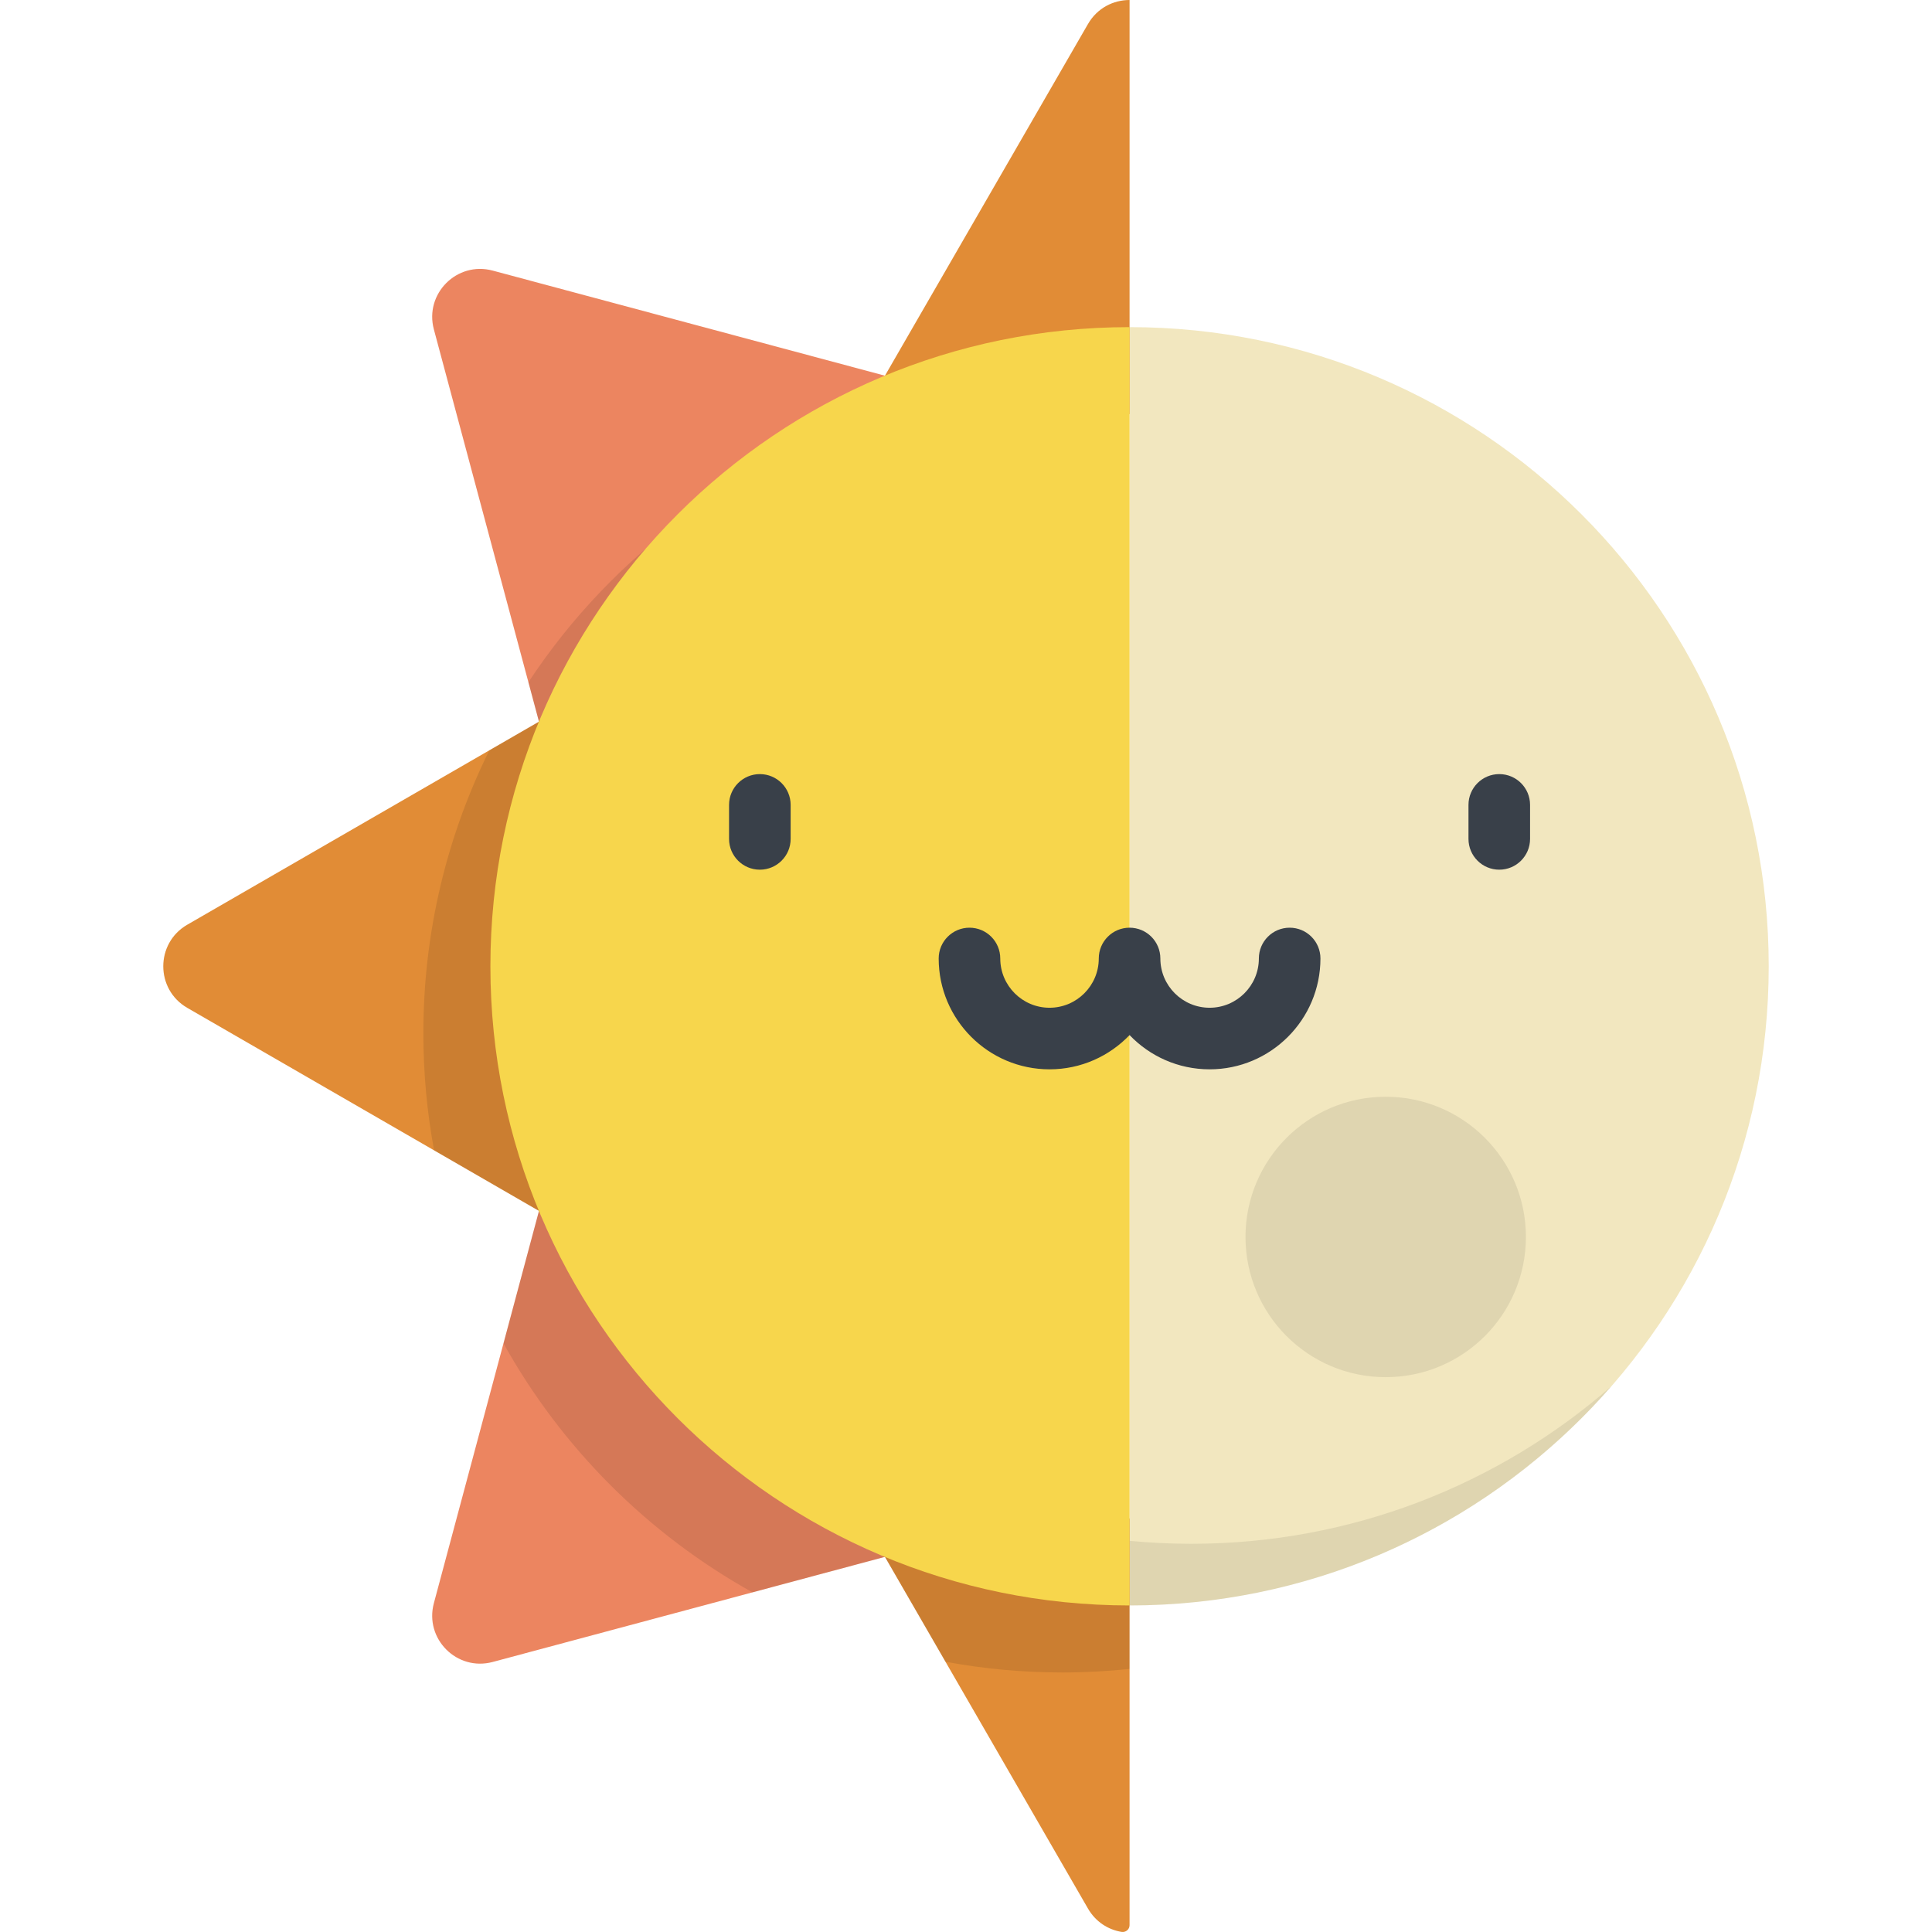
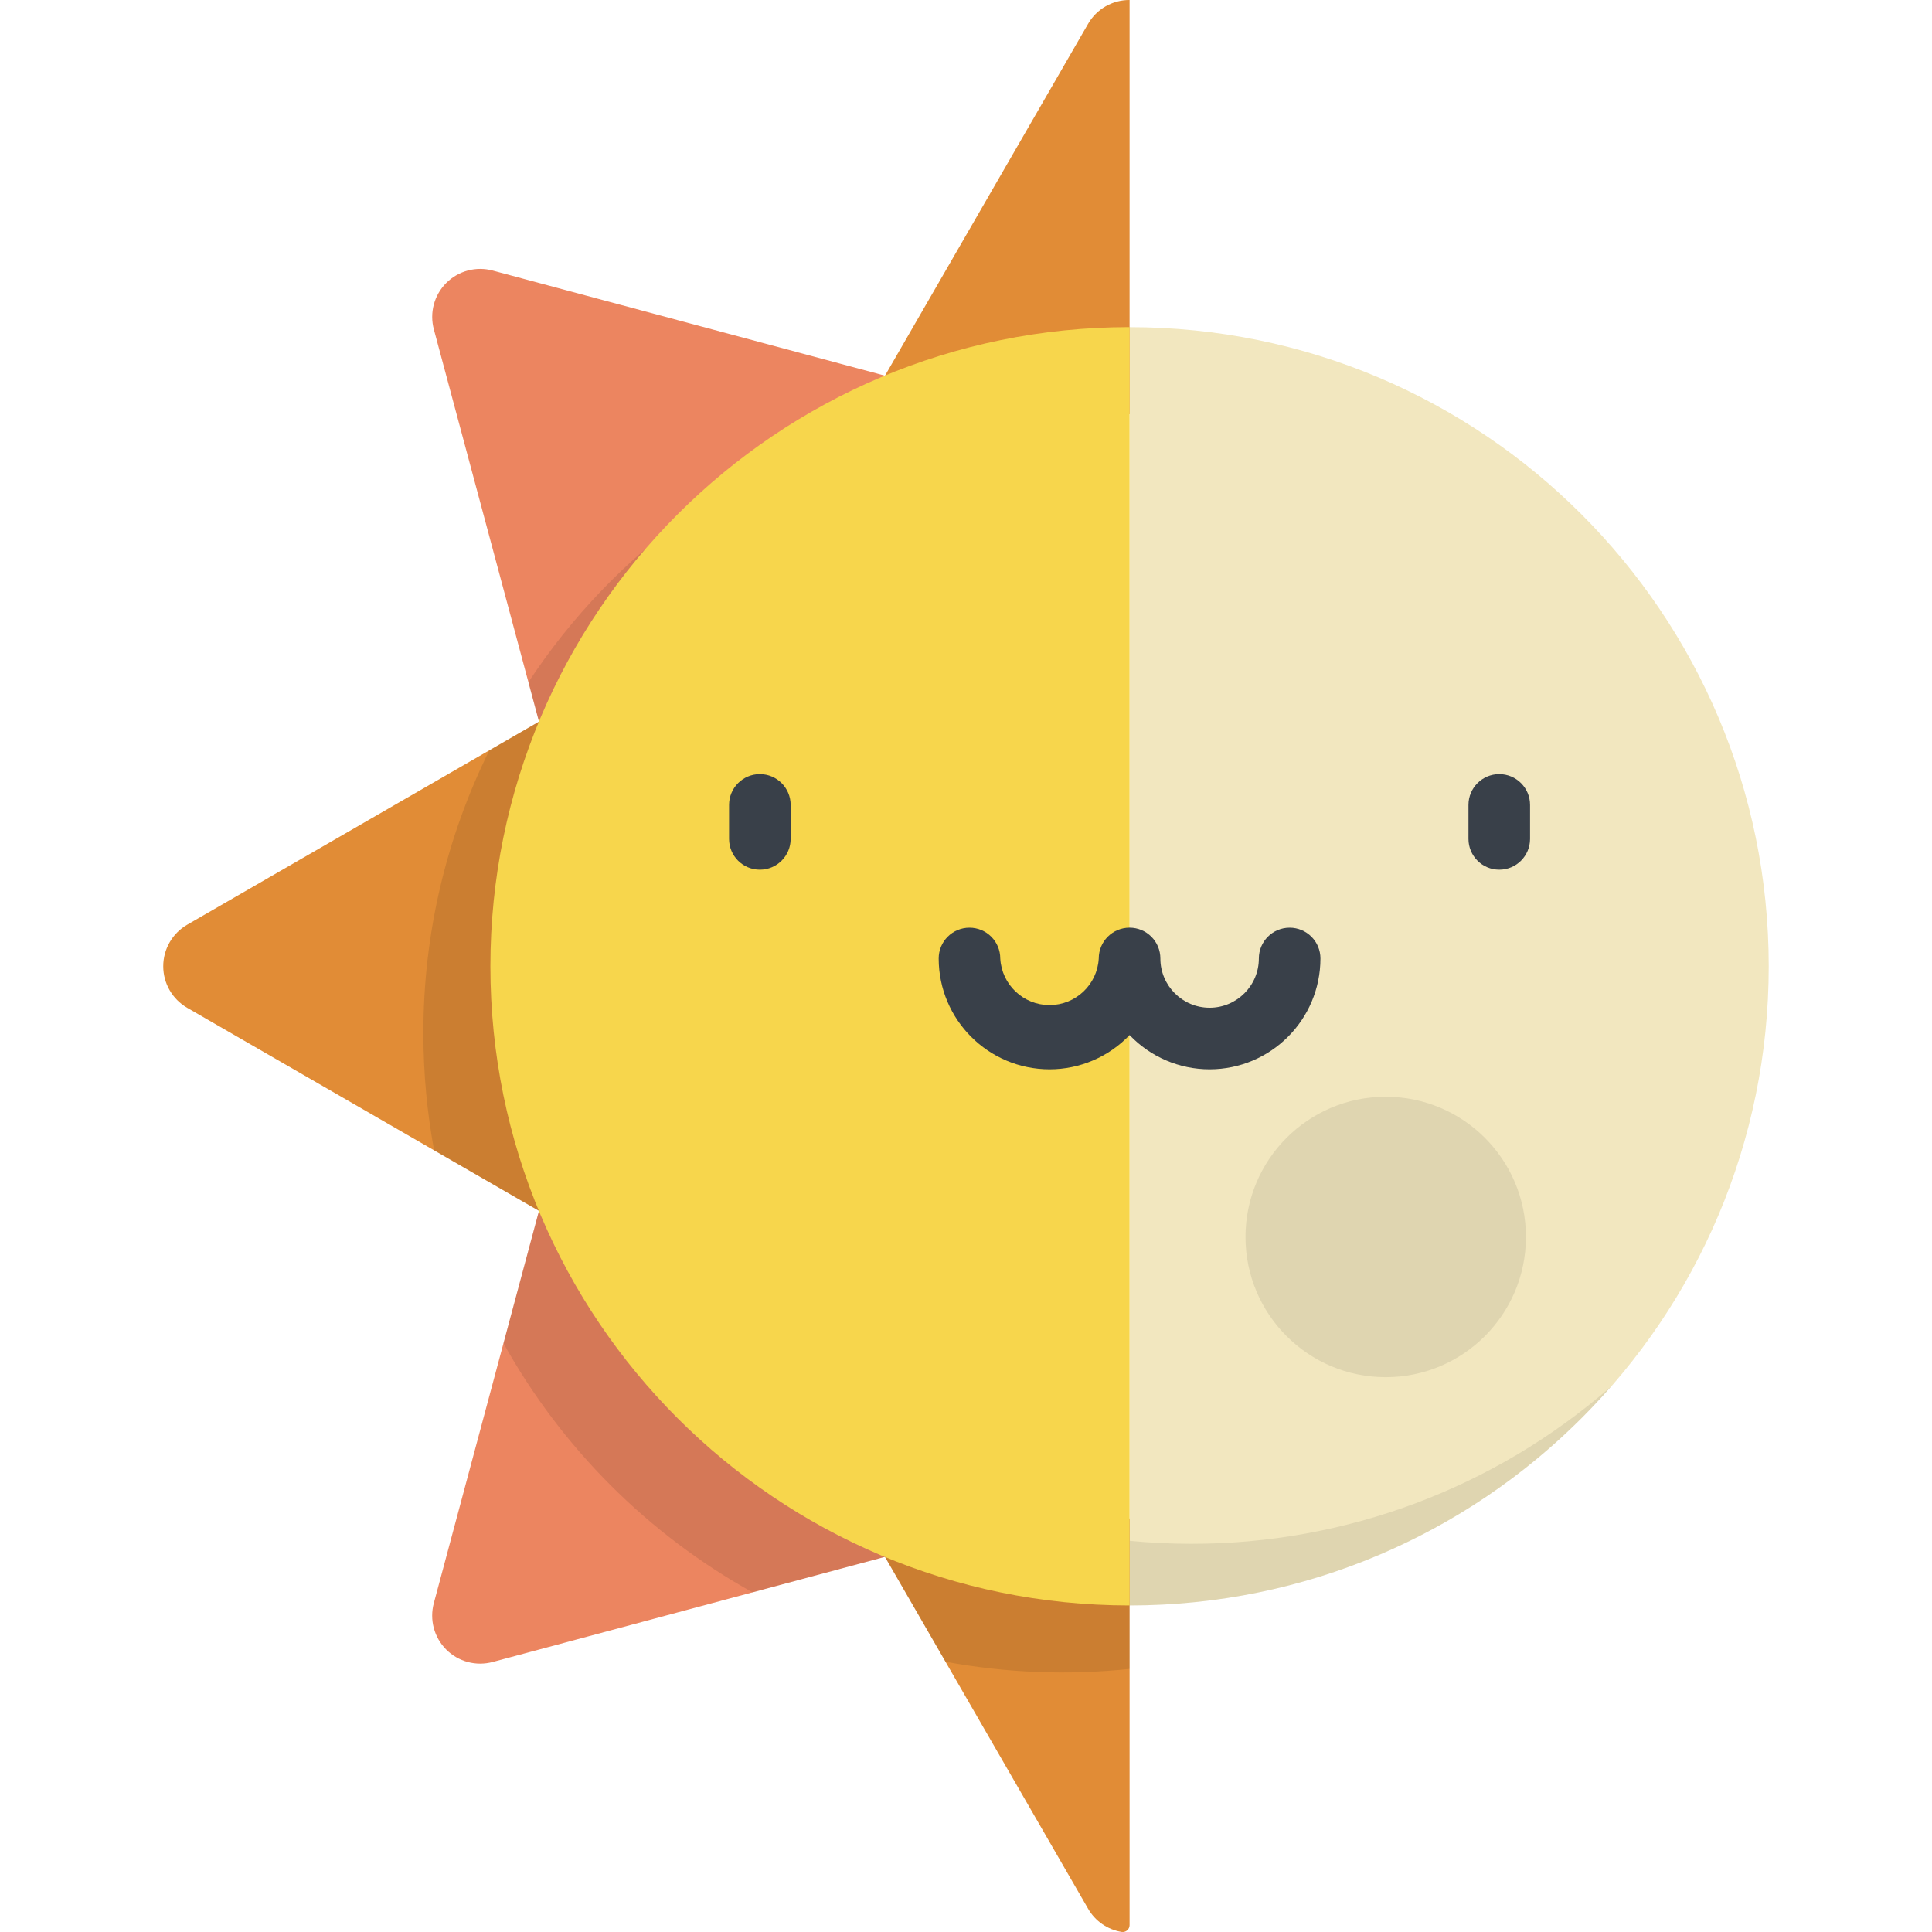
- <svg xmlns="http://www.w3.org/2000/svg" version="1.1" id="Layer_1" x="0px" y="0px" viewBox="0 0 512 512" style="enable-background:new 0 0 512 512;" xml:space="preserve">
-   <path style="fill:#F2E7BF;" d="M299.346,86.692c-0.001,0-0.002,0-0.003,0V425.46c0.001,0,0.002,0,0.003,0  c93.548,0,169.384-75.836,169.384-169.384S392.893,86.692,299.346,86.692z" />
-   <circle style="opacity:0.08;enable-background:new    ;" cx="367.226" cy="327.807" r="37.156" />
-   <path style="opacity:0.08;enable-background:new    ;" d="M315.682,409.122c-5.513,0-10.963-0.273-16.341-0.788v17.125  c0.001,0,0.002,0,0.003,0c50.932,0,96.608-22.484,127.66-58.062C397.235,393.378,358.299,409.122,315.682,409.122z" />
-   <path style="fill:#E18C36;" d="M288.327,6.362l-59.689,103.386h70.709V0C295.06,0,290.775,2.121,288.327,6.362z" />
-   <path style="fill:#EC8560;" d="M114.98,87.293l30.897,115.312l99.998-99.998L130.564,71.71  C121.102,69.175,112.445,77.832,114.98,87.293z" />
-   <path style="fill:#E18C36;" d="M49.633,267.094l103.386,59.689V185.366L49.633,245.055C41.15,249.953,41.15,262.197,49.633,267.094z  " />
-   <path style="fill:#EC8560;" d="M130.564,440.44l115.312-30.897l-99.998-99.998L114.98,424.857  C112.445,434.318,121.102,442.975,130.564,440.44z" />
-   <path style="fill:#E18C36;" d="M228.636,402.402l59.689,103.386c2.042,3.537,5.362,5.599,8.892,6.186  c1.11,0.185,2.127-0.66,2.127-1.785V402.402L228.636,402.402L228.636,402.402z" />
-   <path style="opacity:0.1;enable-background:new    ;" d="M140.033,180.793l5.845,21.812l92.608-92.608  C197.568,120.73,162.699,146.383,140.033,180.793z" />
-   <path style="opacity:0.1;enable-background:new    ;" d="M129.675,198.843c-11.184,22.609-17.48,48.067-17.48,74.999  c0,10.594,0.982,20.958,2.843,31.014l37.981,21.929V185.366L129.675,198.843z" />
-   <path style="opacity:0.1;enable-background:new    ;" d="M145.877,309.545l-12.447,46.453  c15.387,27.687,38.306,50.606,65.992,65.992l46.453-12.447L145.877,309.545z" />
-   <path style="opacity:0.1;enable-background:new    ;" d="M228.636,402.401l21.929,37.981c10.055,1.861,20.42,2.843,31.014,2.843  c6.003,0,11.927-0.33,17.767-0.94v-39.884H228.636z" />
-   <path style="fill:#F7D64C;" d="M129.962,256.075c0,93.548,75.836,169.384,169.384,169.384V86.692  C205.798,86.692,129.962,162.527,129.962,256.075z" />
-   <g>
-     <path style="fill:#394049;" d="M320.558,283.383c-8.33,0-15.862-3.486-21.212-9.076c-5.351,5.59-12.882,9.076-21.213,9.076   c-16.196,0-29.373-13.176-29.373-29.373c0-4.508,3.654-8.16,8.16-8.16c4.507,0,8.16,3.652,8.16,8.16   c0,7.197,5.856,13.053,13.053,13.053c7.197,0,13.053-5.856,13.053-13.053c0-4.508,3.654-8.16,8.16-8.16   c4.507,0,8.16,3.652,8.16,8.16c0,7.197,5.855,13.053,13.052,13.053c7.197,0,13.053-5.856,13.053-13.053   c0-4.508,3.654-8.16,8.16-8.16c4.507,0,8.16,3.652,8.16,8.16C349.93,270.207,336.754,283.383,320.558,283.383z" />
-     <path style="fill:#394049;" d="M201.368,230.475c-4.507,0-8.16-3.652-8.16-8.16v-9.01c0-4.508,3.654-8.16,8.16-8.16   s8.16,3.652,8.16,8.16v9.01C209.528,226.822,205.875,230.475,201.368,230.475z" />
-     <path style="fill:#394049;" d="M397.323,230.475c-4.507,0-8.16-3.652-8.16-8.16v-9.01c0-4.508,3.654-8.16,8.16-8.16   c4.507,0,8.16,3.652,8.16,8.16v9.01C405.483,226.822,401.829,230.475,397.323,230.475z" />
+ <svg xmlns="http://www.w3.org/2000/svg" viewBox="0 0 512 512">
+   <path d="M299.35 86.7v338.76c93.55 0 169.38-75.83 169.38-169.38S392.89 86.7 299.35 86.7z" fill="#F2E7BF" />
+   <circle cx="367.23" cy="327.81" r="37.16" opacity=".08" />
+   <path d="M315.68 409.12c-5.51 0-10.96-.27-16.34-.79v17.13c50.93 0 96.61-22.49 127.66-58.06a168.72 168.72 0 0 1-111.32 41.72z" opacity=".08" />
+   <path d="M288.33 6.36l-59.69 103.4h70.71V0a12.6 12.6 0 0 0-11.02 6.36z" fill="#E18C36" />
+   <path d="M114.98 87.3l30.9 115.3 100-100-115.31-30.9a12.72 12.72 0 0 0-15.59 15.6z" fill="#EC8560" />
+   <path d="M49.63 267.09l103.4 59.69V185.36l-103.4 59.69a12.72 12.72 0 0 0 0 22.04z" fill="#E18C36" />
+   <path d="M130.56 440.44l115.31-30.9-100-100-30.9 115.31a12.72 12.72 0 0 0 15.59 15.59z" fill="#EC8560" />
+   <path d="M228.64 402.4l59.69 103.39a12.56 12.56 0 0 0 8.9 6.19 1.82 1.82 0 0 0 2.12-1.79V402.4h-70.71z" fill="#E18C36" />
+   <path d="M140.03 180.79l5.84 21.81 92.61-92.6a169.65 169.65 0 0 0-98.45 70.79z" opacity=".1" />
+   <path d="M129.68 198.84a168.67 168.67 0 0 0-17.48 75c0 10.6.98 20.96 2.84 31.01l37.98 21.93V185.36l-23.34 13.48z" opacity=".1" />
+   <path d="M145.88 309.54l-12.45 46.45a170.17 170.17 0 0 0 66 66l46.45-12.45-100-100z" opacity=".1" />
+   <path d="M228.64 402.4l21.93 37.98a170.3 170.3 0 0 0 48.78 1.9V402.4h-70.71z" opacity=".1" />
+   <path d="M129.96 256.08c0 93.55 75.84 169.38 169.38 169.38V86.69c-93.55 0-169.38 75.83-169.38 169.38z" fill="#F7D64C" />
+   <g fill="#394049">
+     <path d="M320.56 283.38a29.29 29.29 0 0 1-21.21-9.08 29.3 29.3 0 0 1-21.22 9.08 29.4 29.4 0 0 1-29.37-29.37 8.16 8.16 0 1 1 16.32 0 13.07 13.07 0 0 0 26.1 0 8.16 8.16 0 1 1 16.33 0c0 7.2 5.85 13.05 13.05 13.05s13.05-5.86 13.05-13.05a8.16 8.16 0 1 1 16.32 0 29.4 29.4 0 0 1-29.37 29.37zM201.37 230.48a8.16 8.16 0 0 1-8.16-8.16v-9.01a8.16 8.16 0 1 1 16.32 0v9.01c0 4.5-3.65 8.16-8.16 8.16zM397.32 230.48a8.16 8.16 0 0 1-8.16-8.16v-9.01a8.16 8.16 0 1 1 16.32 0v9.01c0 4.5-3.65 8.16-8.16 8.16z" />
  </g>
-   <g>
- </g>
-   <g>
- </g>
-   <g>
- </g>
-   <g>
- </g>
-   <g>
- </g>
-   <g>
- </g>
-   <g>
- </g>
-   <g>
- </g>
-   <g>
- </g>
-   <g>
- </g>
-   <g>
- </g>
-   <g>
- </g>
-   <g>
- </g>
-   <g>
- </g>
-   <g>
- </g>
</svg>
